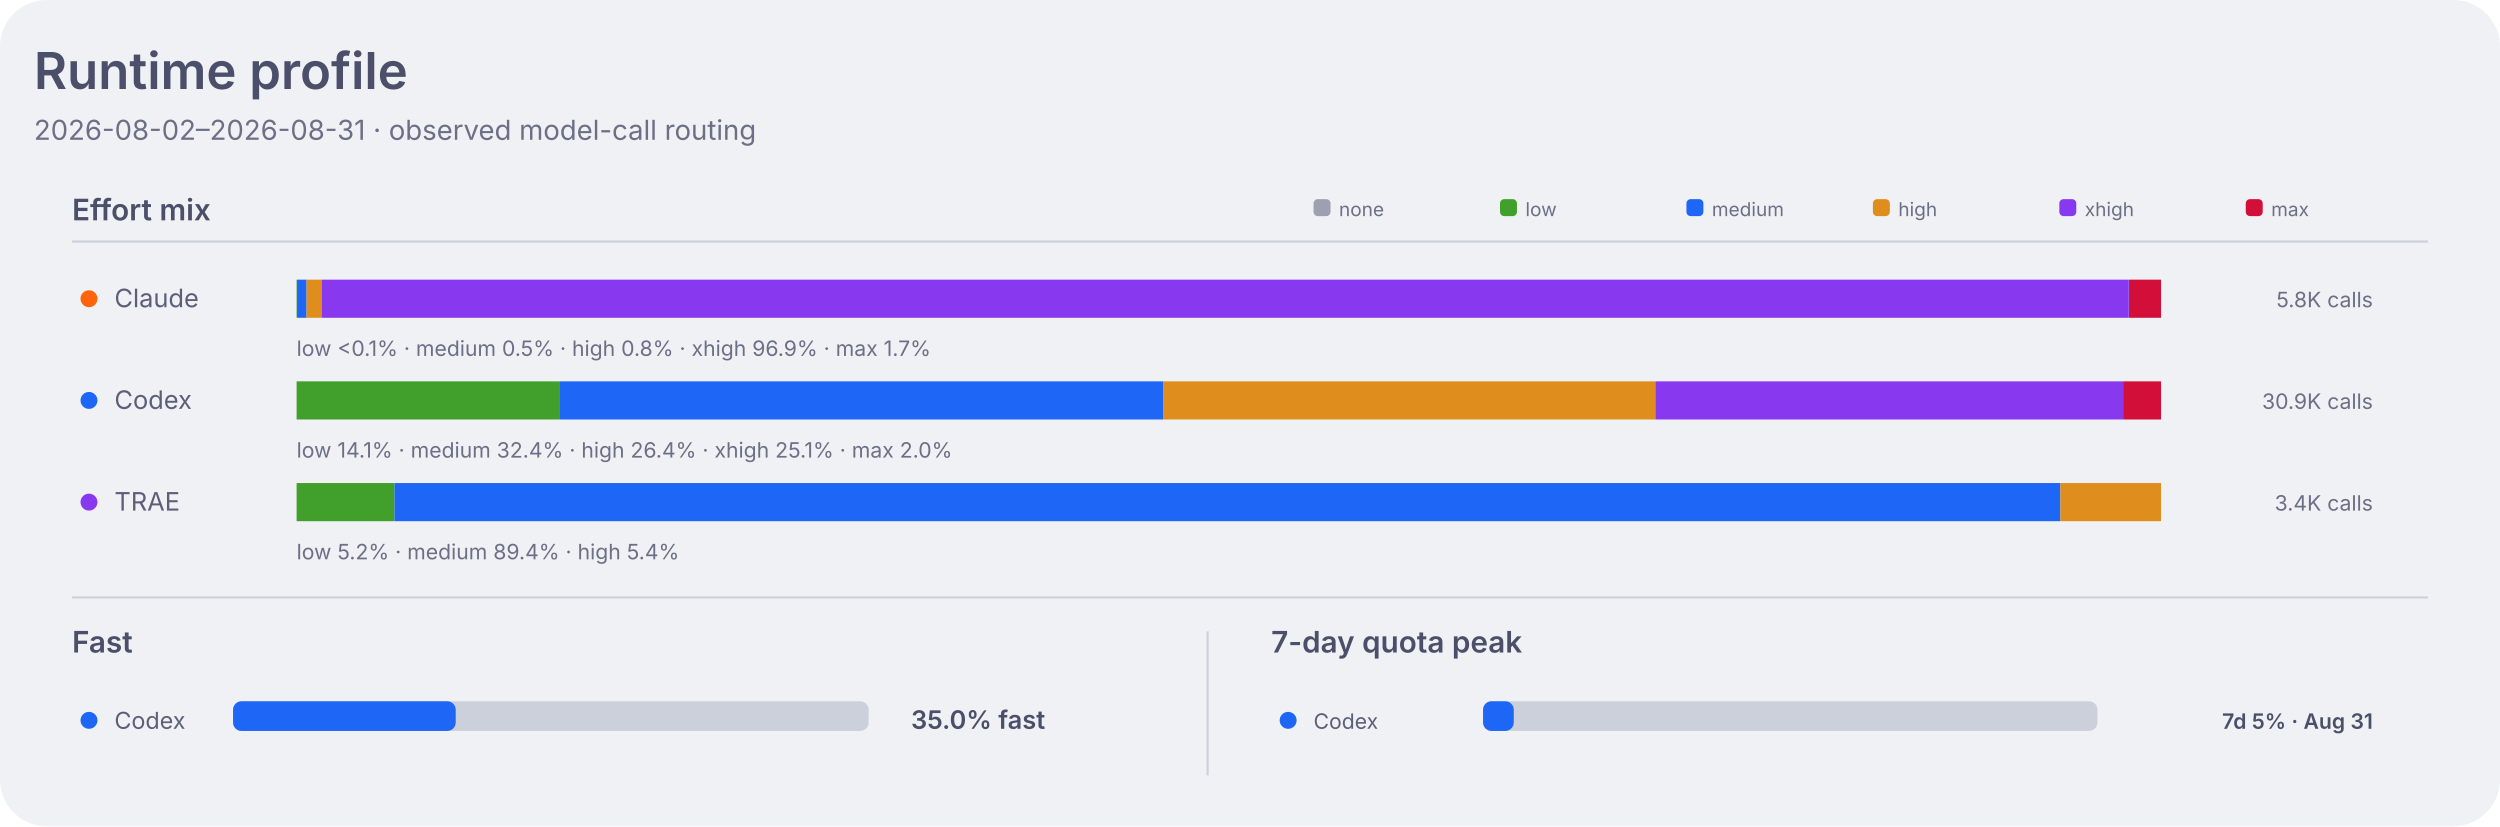
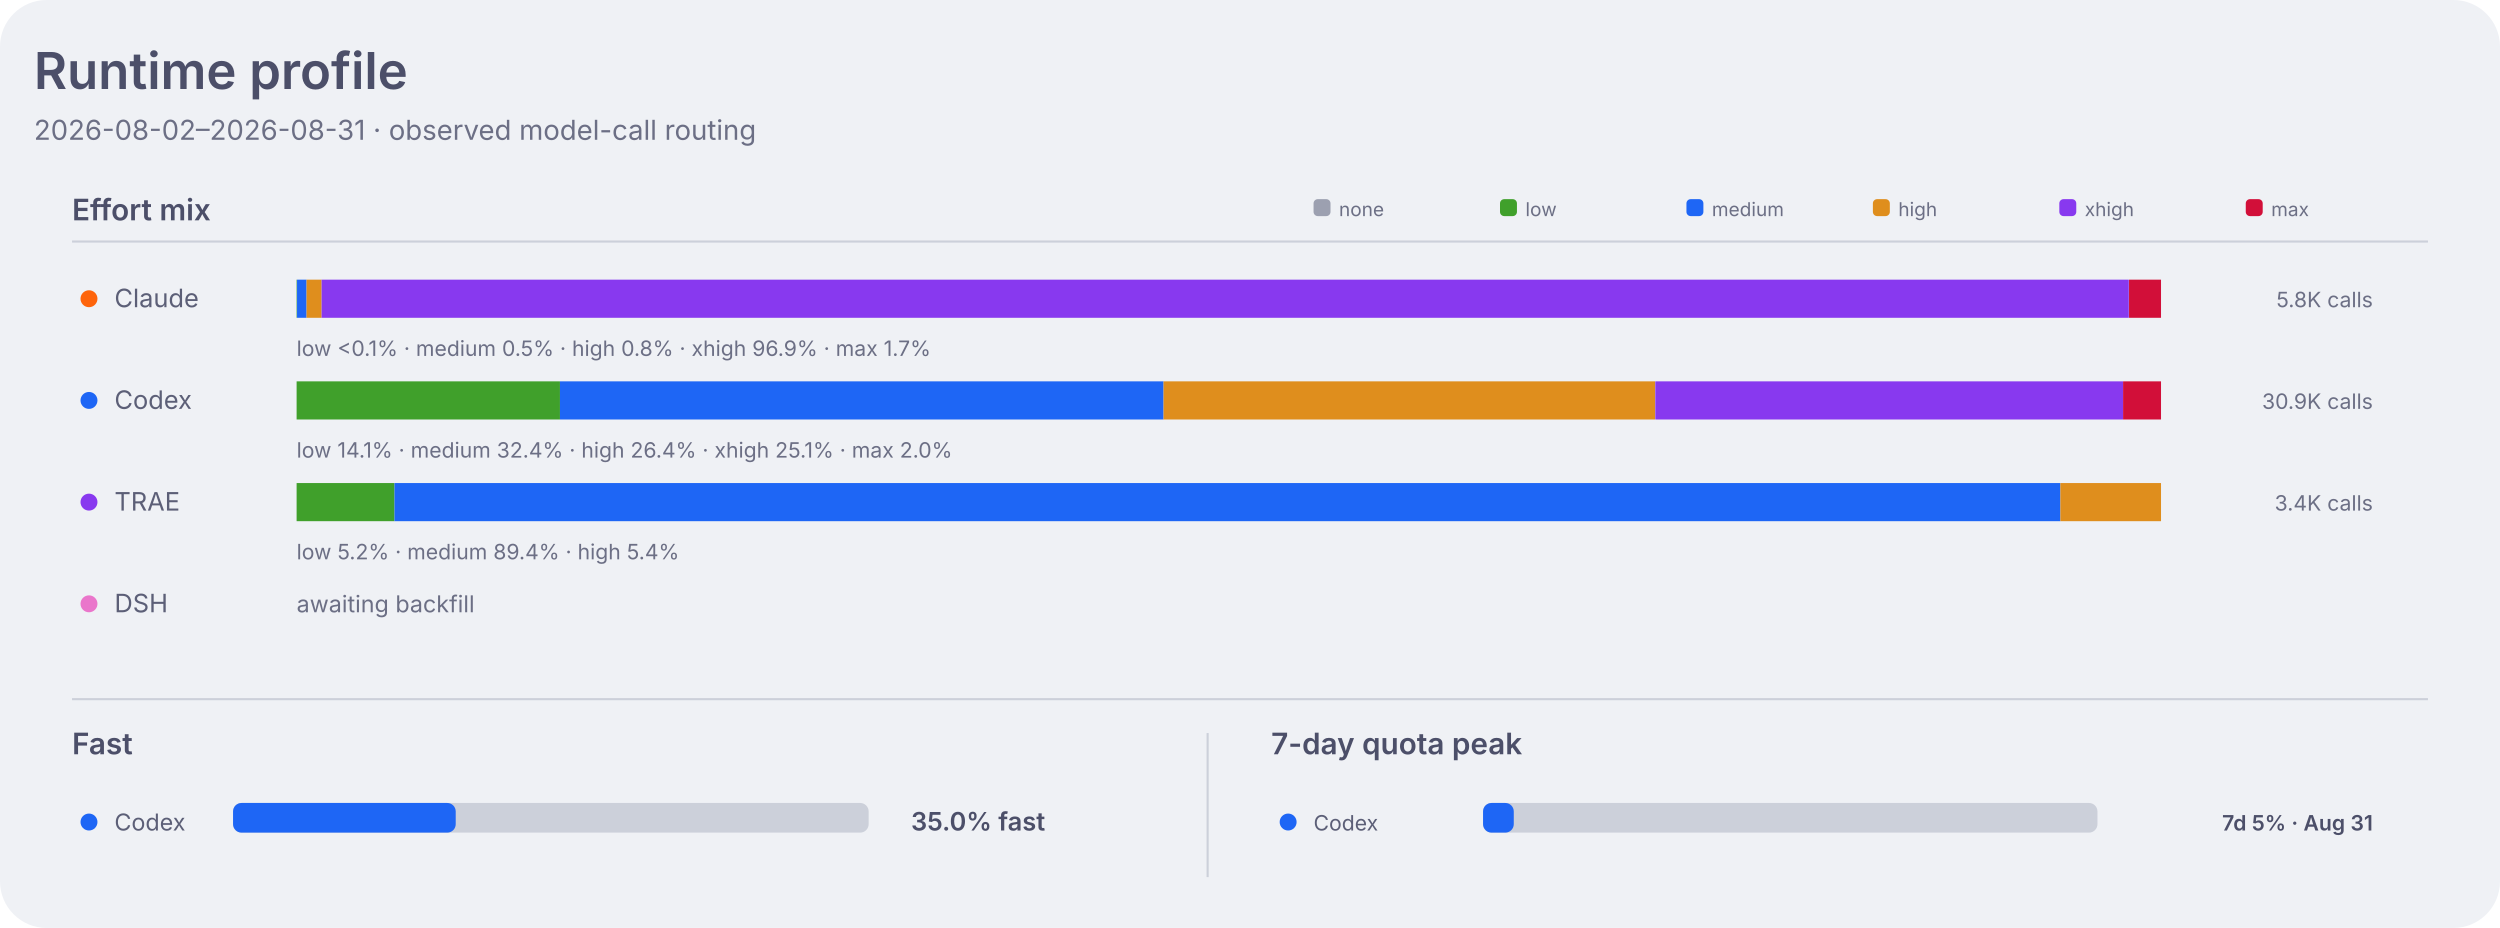
- <svg xmlns="http://www.w3.org/2000/svg" width="1180" height="390" viewBox="0 0 1180 390" role="img" aria-labelledby="title desc">
+ <svg xmlns="http://www.w3.org/2000/svg" width="1180" height="438" viewBox="0 0 1180 438" role="img" aria-labelledby="title desc">
  <style>
    .dashboard-background { fill: #eff1f5; }
    .dashboard-panel { fill: #e6e9ef; }
    .dashboard-primary { fill: #4c4f69; }
    .dashboard-secondary { fill: #5c5f77; }
    .dashboard-muted { fill: #6c6f85; }
    .dashboard-accent { fill: #179299; }
    .dashboard-border { stroke: #ccd0da; }
    .agent-claude { fill: #fe640b; }
    .agent-codex { fill: #1e66f5; }
    .agent-traex { fill: #8839ef; }
+     .agent-dsh { fill: #ea76cb; }
    .agent-legacy { fill: #6c6f85; }
    .series-0 { fill: #1e66f5; }
    .series-1 { fill: #fe640b; }
    .series-2 { fill: #40a02b; }
    .series-3 { fill: #8839ef; }
    .series-other { fill: #9ca0b0; }
    .signal-level-1 { fill: #179299; fill-opacity: 0.22; }
    .signal-level-2 { fill: #179299; fill-opacity: 0.45; }
    .signal-level-3 { fill: #179299; fill-opacity: 0.68; }
    .signal-level-4 { fill: #179299; }
    .effort-none { fill: #9ca0b0; }
    .effort-low { fill: #40a02b; }
    .effort-medium { fill: #1e66f5; }
    .effort-high { fill: #df8e1d; }
    .effort-xhigh { fill: #8839ef; }
    .effort-max { fill: #d20f39; }
    .line-codex { fill: none; stroke: #1e66f5; }
    .component-input { fill: #40a02b; }
    .component-output { fill: #df8e1d; }
    .component-cache-write { fill: #179299; }
    .component-cache-read { fill: #7287fd; }
    .heatmap-level-0 { fill: #ccd0da; }
    .heatmap-level-1 { fill: #179299; fill-opacity: 0.25; }
    .heatmap-level-2 { fill: #179299; fill-opacity: 0.5; }
    .heatmap-level-3 { fill: #179299; fill-opacity: 0.75; }
    .heatmap-level-4 { fill: #179299; }
    @media (prefers-color-scheme: dark) {
      .dashboard-background { fill: #1e1e2e; }
      .dashboard-panel { fill: #181825; }
      .dashboard-primary { fill: #cdd6f4; }
      .dashboard-secondary { fill: #bac2de; }
      .dashboard-muted { fill: #a6adc8; }
      .dashboard-accent { fill: #94e2d5; }
      .dashboard-border { stroke: #313244; }
      .agent-claude { fill: #fab387; }
      .agent-codex { fill: #89b4fa; }
      .agent-traex { fill: #cba6f7; }
+       .agent-dsh { fill: #f5c2e7; }
      .agent-legacy { fill: #a6adc8; }
      .series-0 { fill: #89b4fa; }
      .series-1 { fill: #fab387; }
      .series-2 { fill: #a6e3a1; }
      .series-3 { fill: #cba6f7; }
      .series-other { fill: #7f849c; }
      .signal-level-1 { fill: #94e2d5; fill-opacity: 0.22; }
      .signal-level-2 { fill: #94e2d5; fill-opacity: 0.45; }
      .signal-level-3 { fill: #94e2d5; fill-opacity: 0.68; }
      .signal-level-4 { fill: #94e2d5; }
      .effort-none { fill: #7f849c; }
      .effort-low { fill: #a6e3a1; }
      .effort-medium { fill: #89b4fa; }
      .effort-high { fill: #f9e2af; }
      .effort-xhigh { fill: #cba6f7; }
      .effort-max { fill: #f38ba8; }
      .line-codex { fill: none; stroke: #89b4fa; }
      .component-input { fill: #a6e3a1; }
      .component-output { fill: #f9e2af; }
      .component-cache-write { fill: #94e2d5; }
      .component-cache-read { fill: #b4befe; }
      .heatmap-level-0 { fill: #313244; }
      .heatmap-level-1 { fill: #94e2d5; fill-opacity: 0.25; }
      .heatmap-level-2 { fill: #94e2d5; fill-opacity: 0.5; }
      .heatmap-level-3 { fill: #94e2d5; fill-opacity: 0.75; }
      .heatmap-level-4 { fill: #94e2d5; }
    }
  </style>
-   <rect class="dashboard-background" width="1180" height="390" rx="22" />
+   <rect class="dashboard-background" width="1180" height="438" rx="22" />
  <text class="dashboard-primary" x="16" y="42" font-family="-apple-system,BlinkMacSystemFont,Segoe UI,sans-serif" font-size="24" font-weight="600">Runtime profile</text>
  <text class="dashboard-muted" x="16" y="66" font-family="-apple-system,BlinkMacSystemFont,Segoe UI,sans-serif" font-size="13">2026-08-02–2026-08-31 · observed model-call routing</text>
  <text class="dashboard-primary" x="34" y="104" font-family="-apple-system,BlinkMacSystemFont,Segoe UI,sans-serif" font-size="14" font-weight="600">Effort mix</text>
  <line class="dashboard-border" x1="34" y1="114" x2="1146" y2="114" stroke-width="1" />
  <rect class="effort-none" x="620" y="94" width="8" height="8" rx="2" />
  <text class="dashboard-muted" x="632" y="102" font-family="-apple-system,BlinkMacSystemFont,Segoe UI,sans-serif" font-size="9">none</text>
  <rect class="effort-low" x="708" y="94" width="8" height="8" rx="2" />
  <text class="dashboard-muted" x="720" y="102" font-family="-apple-system,BlinkMacSystemFont,Segoe UI,sans-serif" font-size="9">low</text>
  <rect class="effort-medium" x="796" y="94" width="8" height="8" rx="2" />
  <text class="dashboard-muted" x="808" y="102" font-family="-apple-system,BlinkMacSystemFont,Segoe UI,sans-serif" font-size="9">medium</text>
  <rect class="effort-high" x="884" y="94" width="8" height="8" rx="2" />
  <text class="dashboard-muted" x="896" y="102" font-family="-apple-system,BlinkMacSystemFont,Segoe UI,sans-serif" font-size="9">high</text>
  <rect class="effort-xhigh" x="972" y="94" width="8" height="8" rx="2" />
  <text class="dashboard-muted" x="984" y="102" font-family="-apple-system,BlinkMacSystemFont,Segoe UI,sans-serif" font-size="9">xhigh</text>
  <rect class="effort-max" x="1060" y="94" width="8" height="8" rx="2" />
  <text class="dashboard-muted" x="1072" y="102" font-family="-apple-system,BlinkMacSystemFont,Segoe UI,sans-serif" font-size="9">max</text>
  <circle class="agent-claude" cx="42" cy="141" r="4" />
  <text class="dashboard-secondary" x="54" y="145" font-family="-apple-system,BlinkMacSystemFont,Segoe UI,sans-serif" font-size="12">Claude</text>
  <rect class="effort-low" x="140.0" y="132" width="0.2" height="18" data-agent="claude" data-effort="low">
    </rect>
  <rect class="effort-medium" x="140.2" y="132" width="4.5" height="18" data-agent="claude" data-effort="medium">
    </rect>
  <rect class="effort-high" x="144.7" y="132" width="7.1" height="18" data-agent="claude" data-effort="high">
    </rect>
  <rect class="effort-xhigh" x="151.8" y="132" width="853.0" height="18" data-agent="claude" data-effort="xhigh">
    </rect>
  <rect class="effort-max" x="1004.9" y="132" width="15.1" height="18" data-agent="claude" data-effort="max">
    </rect>
  <text class="dashboard-muted" x="140" y="168" font-family="-apple-system,BlinkMacSystemFont,Segoe UI,sans-serif" font-size="10">low &lt;0.1% · medium 0.5% · high 0.8% · xhigh 96.9% · max 1.7%</text>
  <text class="dashboard-muted" x="1120" y="145" text-anchor="end" font-family="-apple-system,BlinkMacSystemFont,Segoe UI,sans-serif" font-size="10">5.8K calls</text>
  <circle class="agent-codex" cx="42" cy="189" r="4" />
  <text class="dashboard-secondary" x="54" y="193" font-family="-apple-system,BlinkMacSystemFont,Segoe UI,sans-serif" font-size="12">Codex</text>
  <rect class="effort-low" x="140.0" y="180" width="124.3" height="18" data-agent="codex" data-effort="low">
    </rect>
  <rect class="effort-medium" x="264.3" y="180" width="284.9" height="18" data-agent="codex" data-effort="medium">
    </rect>
  <rect class="effort-high" x="549.2" y="180" width="232.0" height="18" data-agent="codex" data-effort="high">
    </rect>
  <rect class="effort-xhigh" x="781.3" y="180" width="220.8" height="18" data-agent="codex" data-effort="xhigh">
    </rect>
  <rect class="effort-max" x="1002.1" y="180" width="17.9" height="18" data-agent="codex" data-effort="max">
    </rect>
  <text class="dashboard-muted" x="140" y="216" font-family="-apple-system,BlinkMacSystemFont,Segoe UI,sans-serif" font-size="10">low 14.1% · medium 32.4% · high 26.4% · xhigh 25.1% · max 2.0%</text>
  <text class="dashboard-muted" x="1120" y="193" text-anchor="end" font-family="-apple-system,BlinkMacSystemFont,Segoe UI,sans-serif" font-size="10">30.9K calls</text>
  <circle class="agent-traex" cx="42" cy="237" r="4" />
  <text class="dashboard-secondary" x="54" y="241" font-family="-apple-system,BlinkMacSystemFont,Segoe UI,sans-serif" font-size="12">TRAE</text>
  <rect class="effort-low" x="140.0" y="228" width="46.2" height="18" data-agent="traex" data-effort="low">
    </rect>
  <rect class="effort-medium" x="186.2" y="228" width="786.3" height="18" data-agent="traex" data-effort="medium">
    </rect>
  <rect class="effort-high" x="972.5" y="228" width="47.5" height="18" data-agent="traex" data-effort="high">
    </rect>
  <text class="dashboard-muted" x="140" y="264" font-family="-apple-system,BlinkMacSystemFont,Segoe UI,sans-serif" font-size="10">low 5.2% · medium 89.4% · high 5.4%</text>
  <text class="dashboard-muted" x="1120" y="241" text-anchor="end" font-family="-apple-system,BlinkMacSystemFont,Segoe UI,sans-serif" font-size="10">3.4K calls</text>
-   <line class="dashboard-border" x1="34" y1="282" x2="1146" y2="282" stroke-width="1" />
-   <text class="dashboard-primary" x="34" y="308" font-family="-apple-system,BlinkMacSystemFont,Segoe UI,sans-serif" font-size="14" font-weight="600">Fast</text>
-   <circle class="agent-codex" cx="42" cy="340" r="4" />
-   <text class="dashboard-secondary" x="54" y="344" font-family="-apple-system,BlinkMacSystemFont,Segoe UI,sans-serif" font-size="11">Codex</text>
-   <rect class="heatmap-level-0" x="110" y="331" width="300" height="14" rx="4" />
-   <rect class="agent-codex" x="110" y="331" width="105.1" height="14" rx="4" />
-   <text class="dashboard-primary" x="430" y="344" font-family="-apple-system,BlinkMacSystemFont,Segoe UI,sans-serif" font-size="12" font-weight="600">35.0% fast</text>
-   <line class="dashboard-border" x1="570" y1="298" x2="570" y2="366" stroke-width="1" />
-   <text class="dashboard-primary" x="600" y="308" font-family="-apple-system,BlinkMacSystemFont,Segoe UI,sans-serif" font-size="14" font-weight="600">7-day quota peak</text>
-   <circle class="agent-codex" cx="608" cy="340" r="4" />
-   <text class="dashboard-secondary" x="620" y="344" font-family="-apple-system,BlinkMacSystemFont,Segoe UI,sans-serif" font-size="10">Codex</text>
-   <rect class="heatmap-level-0" x="700" y="331" width="290" height="14" rx="4" />
-   <rect class="agent-codex" x="700" y="331" width="14.5" height="14" rx="4" />
-   <text class="dashboard-primary" x="1120" y="344" text-anchor="end" font-family="-apple-system,BlinkMacSystemFont,Segoe UI,sans-serif" font-size="10" font-weight="600">7d 5% · Aug 31</text>
+   <circle class="agent-dsh" cx="42" cy="285" r="4" />
+   <text class="dashboard-secondary" x="54" y="289" font-family="-apple-system,BlinkMacSystemFont,Segoe UI,sans-serif" font-size="12">DSH</text>
+   <text class="dashboard-muted" x="140" y="289" font-family="-apple-system,BlinkMacSystemFont,Segoe UI,sans-serif" font-size="11">awaiting backfill</text>
+   <line class="dashboard-border" x1="34" y1="330" x2="1146" y2="330" stroke-width="1" />
+   <text class="dashboard-primary" x="34" y="356" font-family="-apple-system,BlinkMacSystemFont,Segoe UI,sans-serif" font-size="14" font-weight="600">Fast</text>
+   <circle class="agent-codex" cx="42" cy="388" r="4" />
+   <text class="dashboard-secondary" x="54" y="392" font-family="-apple-system,BlinkMacSystemFont,Segoe UI,sans-serif" font-size="11">Codex</text>
+   <rect class="heatmap-level-0" x="110" y="379" width="300" height="14" rx="4" />
+   <rect class="agent-codex" x="110" y="379" width="105.1" height="14" rx="4" />
+   <text class="dashboard-primary" x="430" y="392" font-family="-apple-system,BlinkMacSystemFont,Segoe UI,sans-serif" font-size="12" font-weight="600">35.0% fast</text>
+   <line class="dashboard-border" x1="570" y1="346" x2="570" y2="414" stroke-width="1" />
+   <text class="dashboard-primary" x="600" y="356" font-family="-apple-system,BlinkMacSystemFont,Segoe UI,sans-serif" font-size="14" font-weight="600">7-day quota peak</text>
+   <circle class="agent-codex" cx="608" cy="388" r="4" />
+   <text class="dashboard-secondary" x="620" y="392" font-family="-apple-system,BlinkMacSystemFont,Segoe UI,sans-serif" font-size="10">Codex</text>
+   <rect class="heatmap-level-0" x="700" y="379" width="290" height="14" rx="4" />
+   <rect class="agent-codex" x="700" y="379" width="14.5" height="14" rx="4" />
+   <text class="dashboard-primary" x="1120" y="392" text-anchor="end" font-family="-apple-system,BlinkMacSystemFont,Segoe UI,sans-serif" font-size="10" font-weight="600">7d 5% · Aug 31</text>
</svg>
